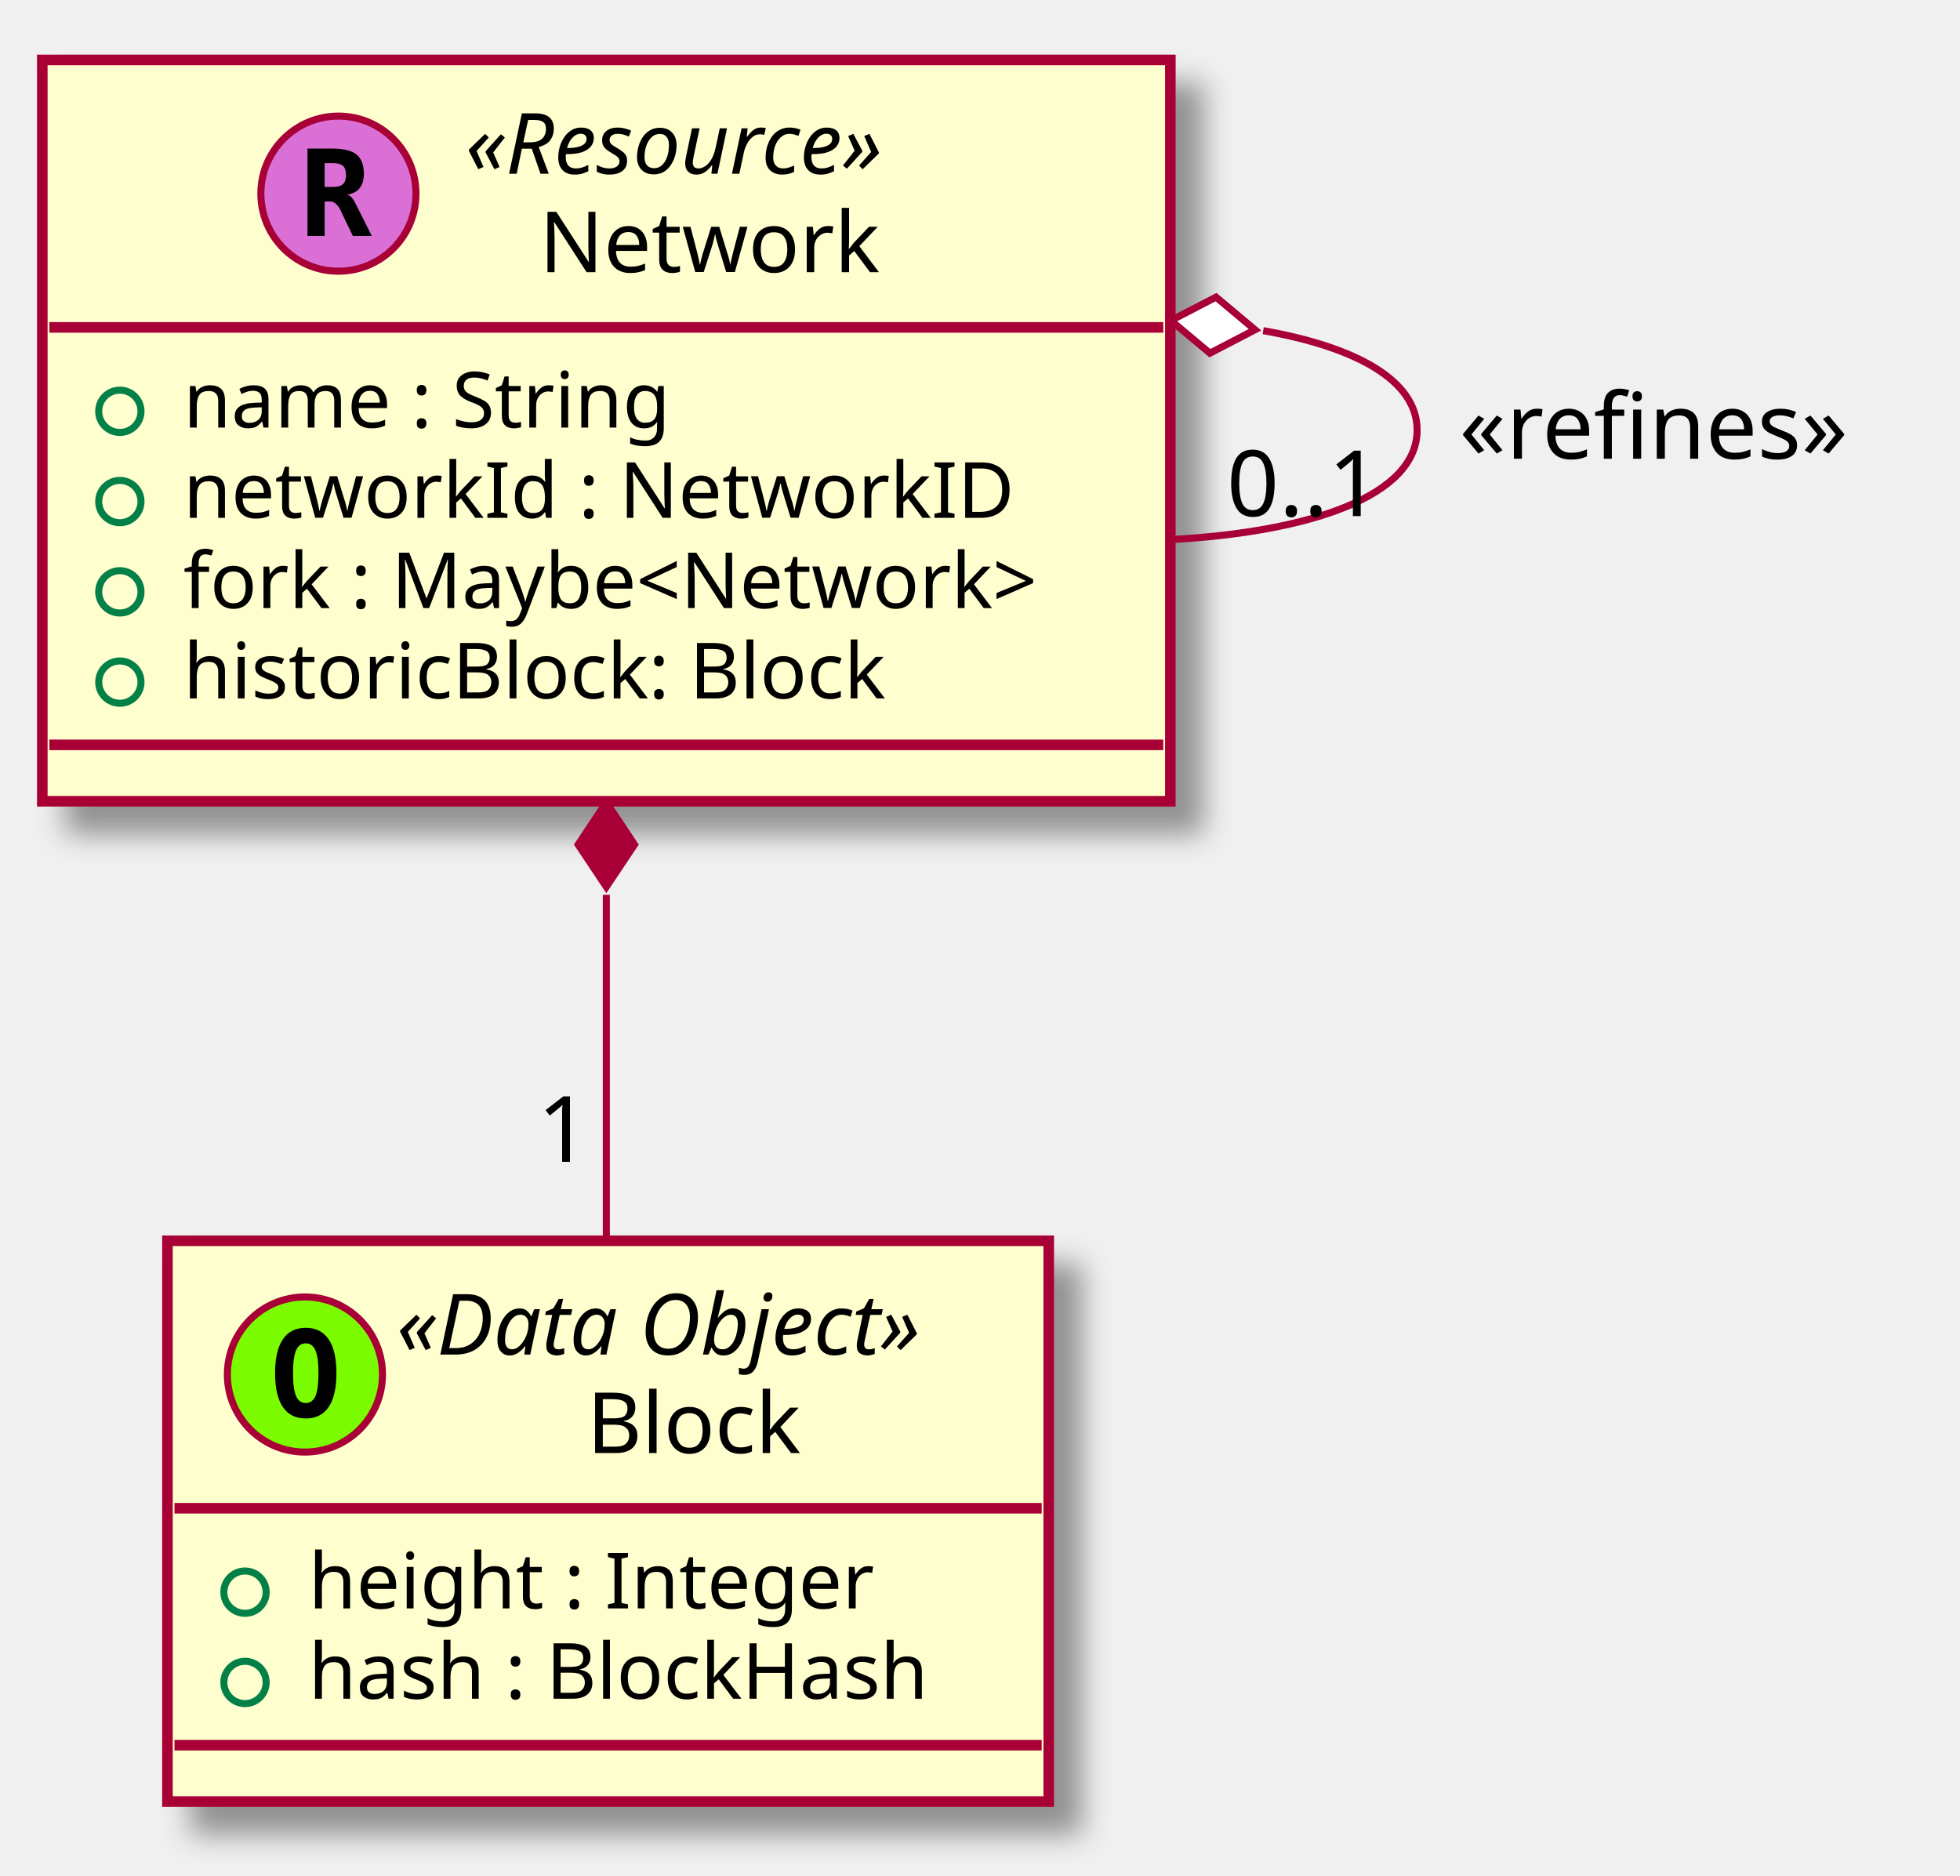
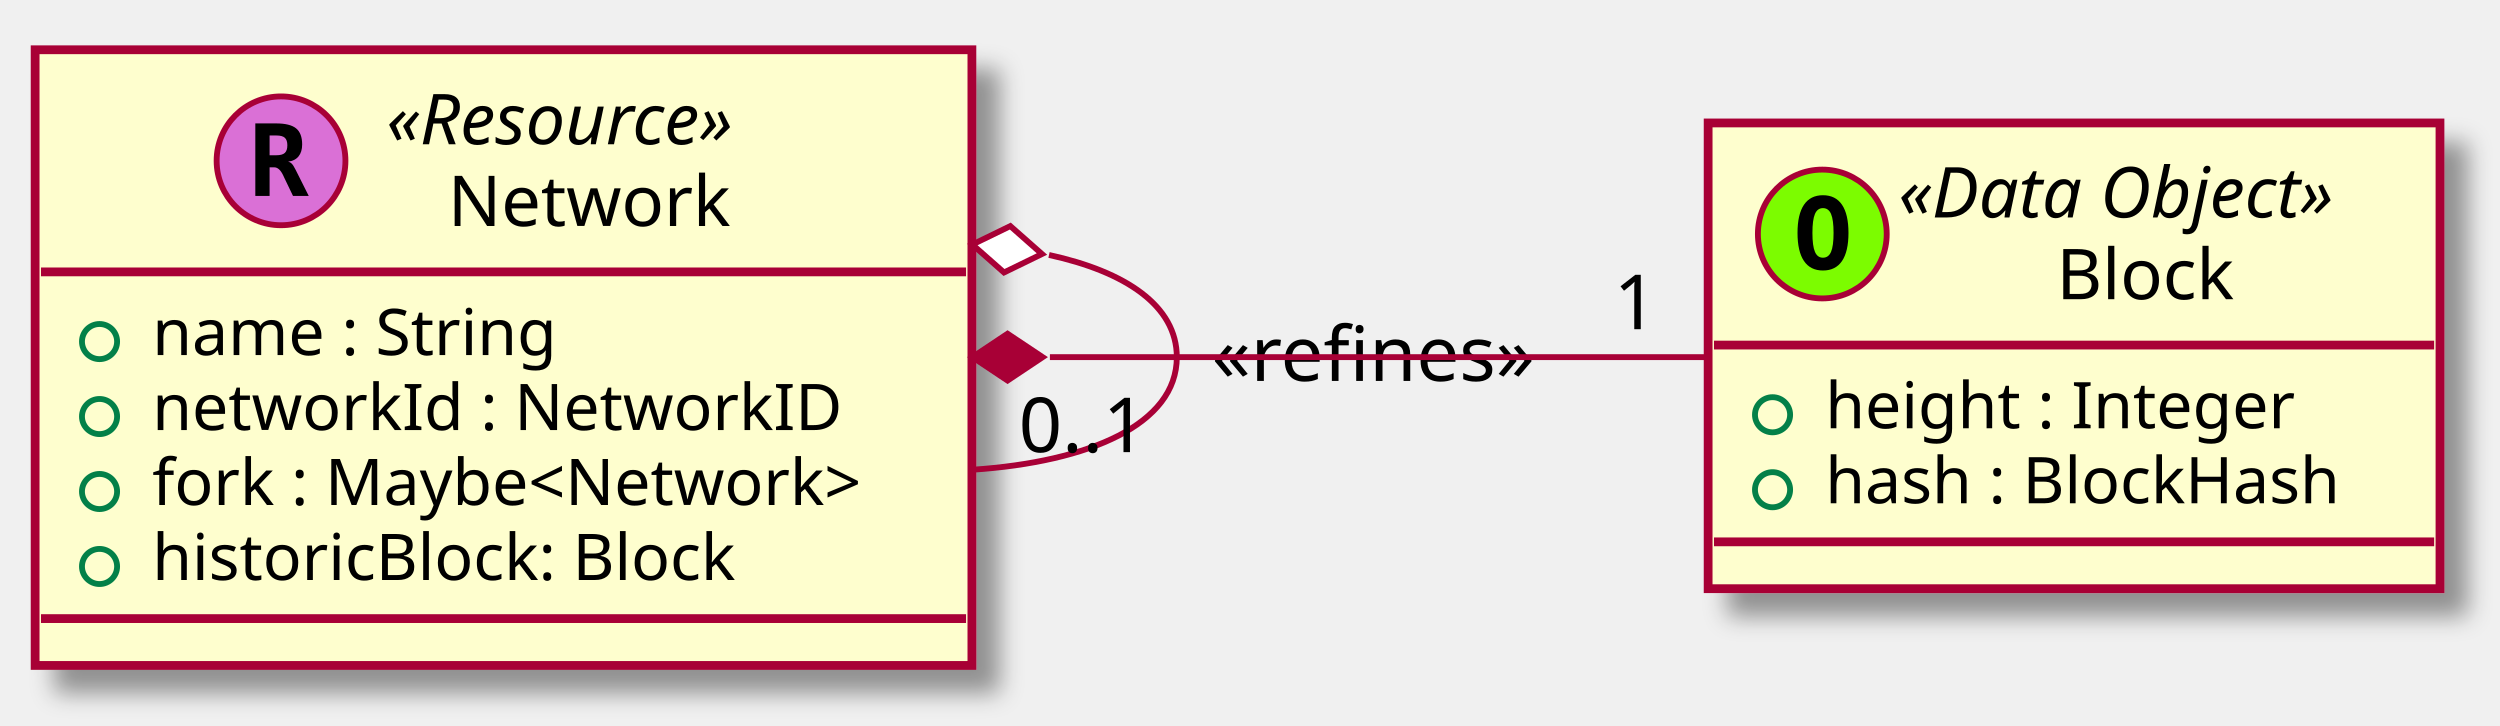
- <svg xmlns="http://www.w3.org/2000/svg" contentScriptType="application/ecmascript" contentStyleType="text/css" height="266px" preserveAspectRatio="none" style="width:278px;height:266px;" version="1.1" viewBox="0 0 278 266" width="278px" zoomAndPan="magnify">
+ <svg xmlns="http://www.w3.org/2000/svg" contentScriptType="application/ecmascript" contentStyleType="text/css" height="124px" preserveAspectRatio="none" style="width:427px;height:124px;" version="1.1" viewBox="0 0 427 124" width="427px" zoomAndPan="magnify">
  <defs>
-     <filter height="300%" id="f156j9pksttfqx" width="300%" x="-1" y="-1">
+     <filter height="300%" id="f138w7xrfk4hhg" width="300%" x="-1" y="-1">
      <feGaussianBlur result="blurOut" stdDeviation="2.0" />
      <feColorMatrix in="blurOut" result="blurOut2" type="matrix" values="0 0 0 0 0 0 0 0 0 0 0 0 0 0 0 0 0 0 .4 0" />
      <feOffset dx="4.0" dy="4.0" in="blurOut2" result="blurOut3" />
      <feBlend in="SourceGraphic" in2="blurOut3" mode="normal" />
    </filter>
  </defs>
  <g>
-     <rect fill="#FEFECE" filter="url(#f156j9pksttfqx)" height="105.156" id="Network" style="stroke: #A80036; stroke-width: 1.5;" width="160" x="6" y="8.5" />
+     <rect fill="#FEFECE" filter="url(#f138w7xrfk4hhg)" height="105.156" id="Network" style="stroke: #A80036; stroke-width: 1.5;" width="160" x="6" y="8.5" />
    <ellipse cx="48" cy="27.469" fill="#DA70D6" rx="11" ry="11" style="stroke: #A80036; stroke-width: 1.0;" />
    <path d="M49.203,27.609 Q49.562,27.688 49.836,27.961 Q50.109,28.234 50.5,29.016 L52.734,33.469 L50.047,33.469 L48.547,30.344 Q48.484,30.203 48.375,29.969 Q47.719,28.578 46.828,28.578 L46.047,28.578 L46.047,33.469 L43.609,33.469 L43.609,21.078 L47.141,21.078 Q49.531,21.078 50.57,21.922 Q51.609,22.766 51.609,24.672 Q51.609,25.953 50.992,26.711 Q50.375,27.469 49.203,27.609 Z M46.047,23.141 L46.047,26.516 L47.203,26.516 Q48.219,26.516 48.648,26.117 Q49.078,25.719 49.078,24.812 Q49.078,23.922 48.648,23.531 Q48.219,23.141 47.203,23.141 L46.047,23.141 Z " />
    <text fill="#000000" font-family="sans-serif" font-size="12" font-style="italic" lengthAdjust="spacingAndGlyphs" textLength="72" x="66" y="24.639">«Resource»</text>
    <text fill="#000000" font-family="sans-serif" font-size="12" lengthAdjust="spacingAndGlyphs" textLength="51" x="76.5" y="38.607">Network</text>
    <line style="stroke: #A80036; stroke-width: 1.5;" x1="7" x2="165" y1="46.438" y2="46.438" />
    <ellipse cx="17" cy="58.34" fill="none" rx="3" ry="3" style="stroke: #038048; stroke-width: 1.0;" />
    <text fill="#000000" font-family="sans-serif" font-size="11" lengthAdjust="spacingAndGlyphs" textLength="78" x="26" y="60.648">name : String</text>
    <ellipse cx="17" cy="71.144" fill="none" rx="3" ry="3" style="stroke: #038048; stroke-width: 1.0;" />
    <text fill="#000000" font-family="sans-serif" font-size="11" lengthAdjust="spacingAndGlyphs" textLength="124" x="26" y="73.453">networkId : NetworkID</text>
    <ellipse cx="17" cy="83.949" fill="none" rx="3" ry="3" style="stroke: #038048; stroke-width: 1.0;" />
    <text fill="#000000" font-family="sans-serif" font-size="11" lengthAdjust="spacingAndGlyphs" textLength="134" x="26" y="86.257">fork : Maybe&lt;Network&gt;</text>
    <ellipse cx="17" cy="96.754" fill="none" rx="3" ry="3" style="stroke: #038048; stroke-width: 1.0;" />
    <text fill="#000000" font-family="sans-serif" font-size="11" lengthAdjust="spacingAndGlyphs" textLength="110" x="26" y="99.062">historicBlock: Block</text>
    <line style="stroke: #A80036; stroke-width: 1.5;" x1="7" x2="165" y1="105.656" y2="105.656" />
-     <rect fill="#FEFECE" filter="url(#f156j9pksttfqx)" height="79.547" id="Block" style="stroke: #A80036; stroke-width: 1.5;" width="125" x="23.75" y="176" />
-     <ellipse cx="43.25" cy="194.969" fill="#7CFC00" rx="11" ry="11" style="stroke: #A80036; stroke-width: 1.0;" />
-     <path d="M43.359,190.547 Q42.422,190.547 41.992,191.547 Q41.562,192.547 41.562,194.781 Q41.562,197.016 41.992,198.016 Q42.422,199.016 43.359,199.016 Q44.312,199.016 44.742,198.016 Q45.172,197.016 45.172,194.781 Q45.172,192.547 44.742,191.547 Q44.312,190.547 43.359,190.547 Z M39.016,194.781 Q39.016,191.609 40.117,189.977 Q41.219,188.344 43.359,188.344 Q45.516,188.344 46.617,189.977 Q47.719,191.609 47.719,194.781 Q47.719,197.953 46.617,199.578 Q45.516,201.203 43.359,201.203 Q41.219,201.203 40.117,199.578 Q39.016,197.953 39.016,194.781 Z " />
-     <text fill="#000000" font-family="sans-serif" font-size="12" font-style="italic" lengthAdjust="spacingAndGlyphs" textLength="87" x="56.25" y="192.139">«Data Object»</text>
-     <text fill="#000000" font-family="sans-serif" font-size="12" lengthAdjust="spacingAndGlyphs" textLength="33" x="83.25" y="206.107">Block</text>
-     <line style="stroke: #A80036; stroke-width: 1.5;" x1="24.75" x2="147.75" y1="213.938" y2="213.938" />
-     <ellipse cx="34.75" cy="225.84" fill="none" rx="3" ry="3" style="stroke: #038048; stroke-width: 1.0;" />
-     <text fill="#000000" font-family="sans-serif" font-size="11" lengthAdjust="spacingAndGlyphs" textLength="87" x="43.75" y="228.148">height : Integer</text>
-     <ellipse cx="34.75" cy="238.644" fill="none" rx="3" ry="3" style="stroke: #038048; stroke-width: 1.0;" />
-     <text fill="#000000" font-family="sans-serif" font-size="11" lengthAdjust="spacingAndGlyphs" textLength="99" x="43.75" y="240.953">hash : BlockHash</text>
-     <line style="stroke: #A80036; stroke-width: 1.5;" x1="24.75" x2="147.75" y1="247.547" y2="247.547" />
-     <path d="M179.17,46.904 C192.244,49.204 201,53.903 201,61 C201,70.27 186.062,75.447 166.077,76.534 " fill="none" id="Network-Network" style="stroke: #A80036; stroke-width: 1.0;" />
-     <polygon fill="#FFFFFF" points="166.077,45.466,171.605,50.097,178.005,46.775,172.478,42.145,166.077,45.466" style="stroke: #A80036; stroke-width: 1.0;" />
+     <rect fill="#FEFECE" filter="url(#f138w7xrfk4hhg)" height="79.547" id="Block" style="stroke: #A80036; stroke-width: 1.5;" width="125" x="291.75" y="21" />
+     <ellipse cx="311.25" cy="39.969" fill="#7CFC00" rx="11" ry="11" style="stroke: #A80036; stroke-width: 1.0;" />
+     <path d="M311.359,35.547 Q310.422,35.547 309.992,36.547 Q309.562,37.547 309.562,39.781 Q309.562,42.016 309.992,43.016 Q310.422,44.016 311.359,44.016 Q312.312,44.016 312.742,43.016 Q313.172,42.016 313.172,39.781 Q313.172,37.547 312.742,36.547 Q312.312,35.547 311.359,35.547 Z M307.016,39.781 Q307.016,36.609 308.117,34.977 Q309.219,33.344 311.359,33.344 Q313.516,33.344 314.617,34.977 Q315.719,36.609 315.719,39.781 Q315.719,42.953 314.617,44.578 Q313.516,46.203 311.359,46.203 Q309.219,46.203 308.117,44.578 Q307.016,42.953 307.016,39.781 Z " />
+     <text fill="#000000" font-family="sans-serif" font-size="12" font-style="italic" lengthAdjust="spacingAndGlyphs" textLength="87" x="324.25" y="37.139">«Data Object»</text>
+     <text fill="#000000" font-family="sans-serif" font-size="12" lengthAdjust="spacingAndGlyphs" textLength="33" x="351.25" y="51.107">Block</text>
+     <line style="stroke: #A80036; stroke-width: 1.5;" x1="292.75" x2="415.75" y1="58.938" y2="58.938" />
+     <ellipse cx="302.75" cy="70.84" fill="none" rx="3" ry="3" style="stroke: #038048; stroke-width: 1.0;" />
+     <text fill="#000000" font-family="sans-serif" font-size="11" lengthAdjust="spacingAndGlyphs" textLength="87" x="311.75" y="73.148">height : Integer</text>
+     <ellipse cx="302.75" cy="83.644" fill="none" rx="3" ry="3" style="stroke: #038048; stroke-width: 1.0;" />
+     <text fill="#000000" font-family="sans-serif" font-size="11" lengthAdjust="spacingAndGlyphs" textLength="99" x="311.75" y="85.953">hash : BlockHash</text>
+     <line style="stroke: #A80036; stroke-width: 1.5;" x1="292.75" x2="415.75" y1="92.547" y2="92.547" />
+     <path d="M179.17,43.548 C192.244,46.396 201,52.213 201,61 C201,72.477 186.062,78.887 166.077,80.232 " fill="none" id="Network-Network" style="stroke: #A80036; stroke-width: 1.0;" />
+     <polygon fill="#FFFFFF" points="166.077,41.768,171.483,46.54,177.968,43.385,172.561,38.613,166.077,41.768" style="stroke: #A80036; stroke-width: 1.0;" />
    <text fill="#000000" font-family="sans-serif" font-size="13" lengthAdjust="spacingAndGlyphs" textLength="59" x="207" y="65.067">«refines»</text>
-     <text fill="#000000" font-family="sans-serif" font-size="13" lengthAdjust="spacingAndGlyphs" textLength="24" x="173.99" y="73.204">0..1</text>
-     <path d="M86,126.921 C86,143.56 86,160.947 86,175.835 " fill="none" id="Network-Block" style="stroke: #A80036; stroke-width: 1.0;" />
-     <polygon fill="#A80036" points="86,113.799,82,119.799,86,125.799,90,119.799,86,113.799" style="stroke: #A80036; stroke-width: 1.0;" />
-     <text fill="#000000" font-family="sans-serif" font-size="13" lengthAdjust="spacingAndGlyphs" textLength="8" x="76.229" y="164.797">1</text>
+     <text fill="#000000" font-family="sans-serif" font-size="13" lengthAdjust="spacingAndGlyphs" textLength="24" x="173.99" y="77.22">0..1</text>
+     <path d="M179.324,61 C216.752,61 254.179,61 291.607,61 " fill="none" id="Network-Block" style="stroke: #A80036; stroke-width: 1.0;" />
+     <polygon fill="#A80036" points="166.086,61,172.086,65,178.086,61,172.086,57,166.086,61" style="stroke: #A80036; stroke-width: 1.0;" />
+     <text fill="#000000" font-family="sans-serif" font-size="13" lengthAdjust="spacingAndGlyphs" textLength="8" x="275.631" y="56.221">1</text>
  </g>
</svg>
